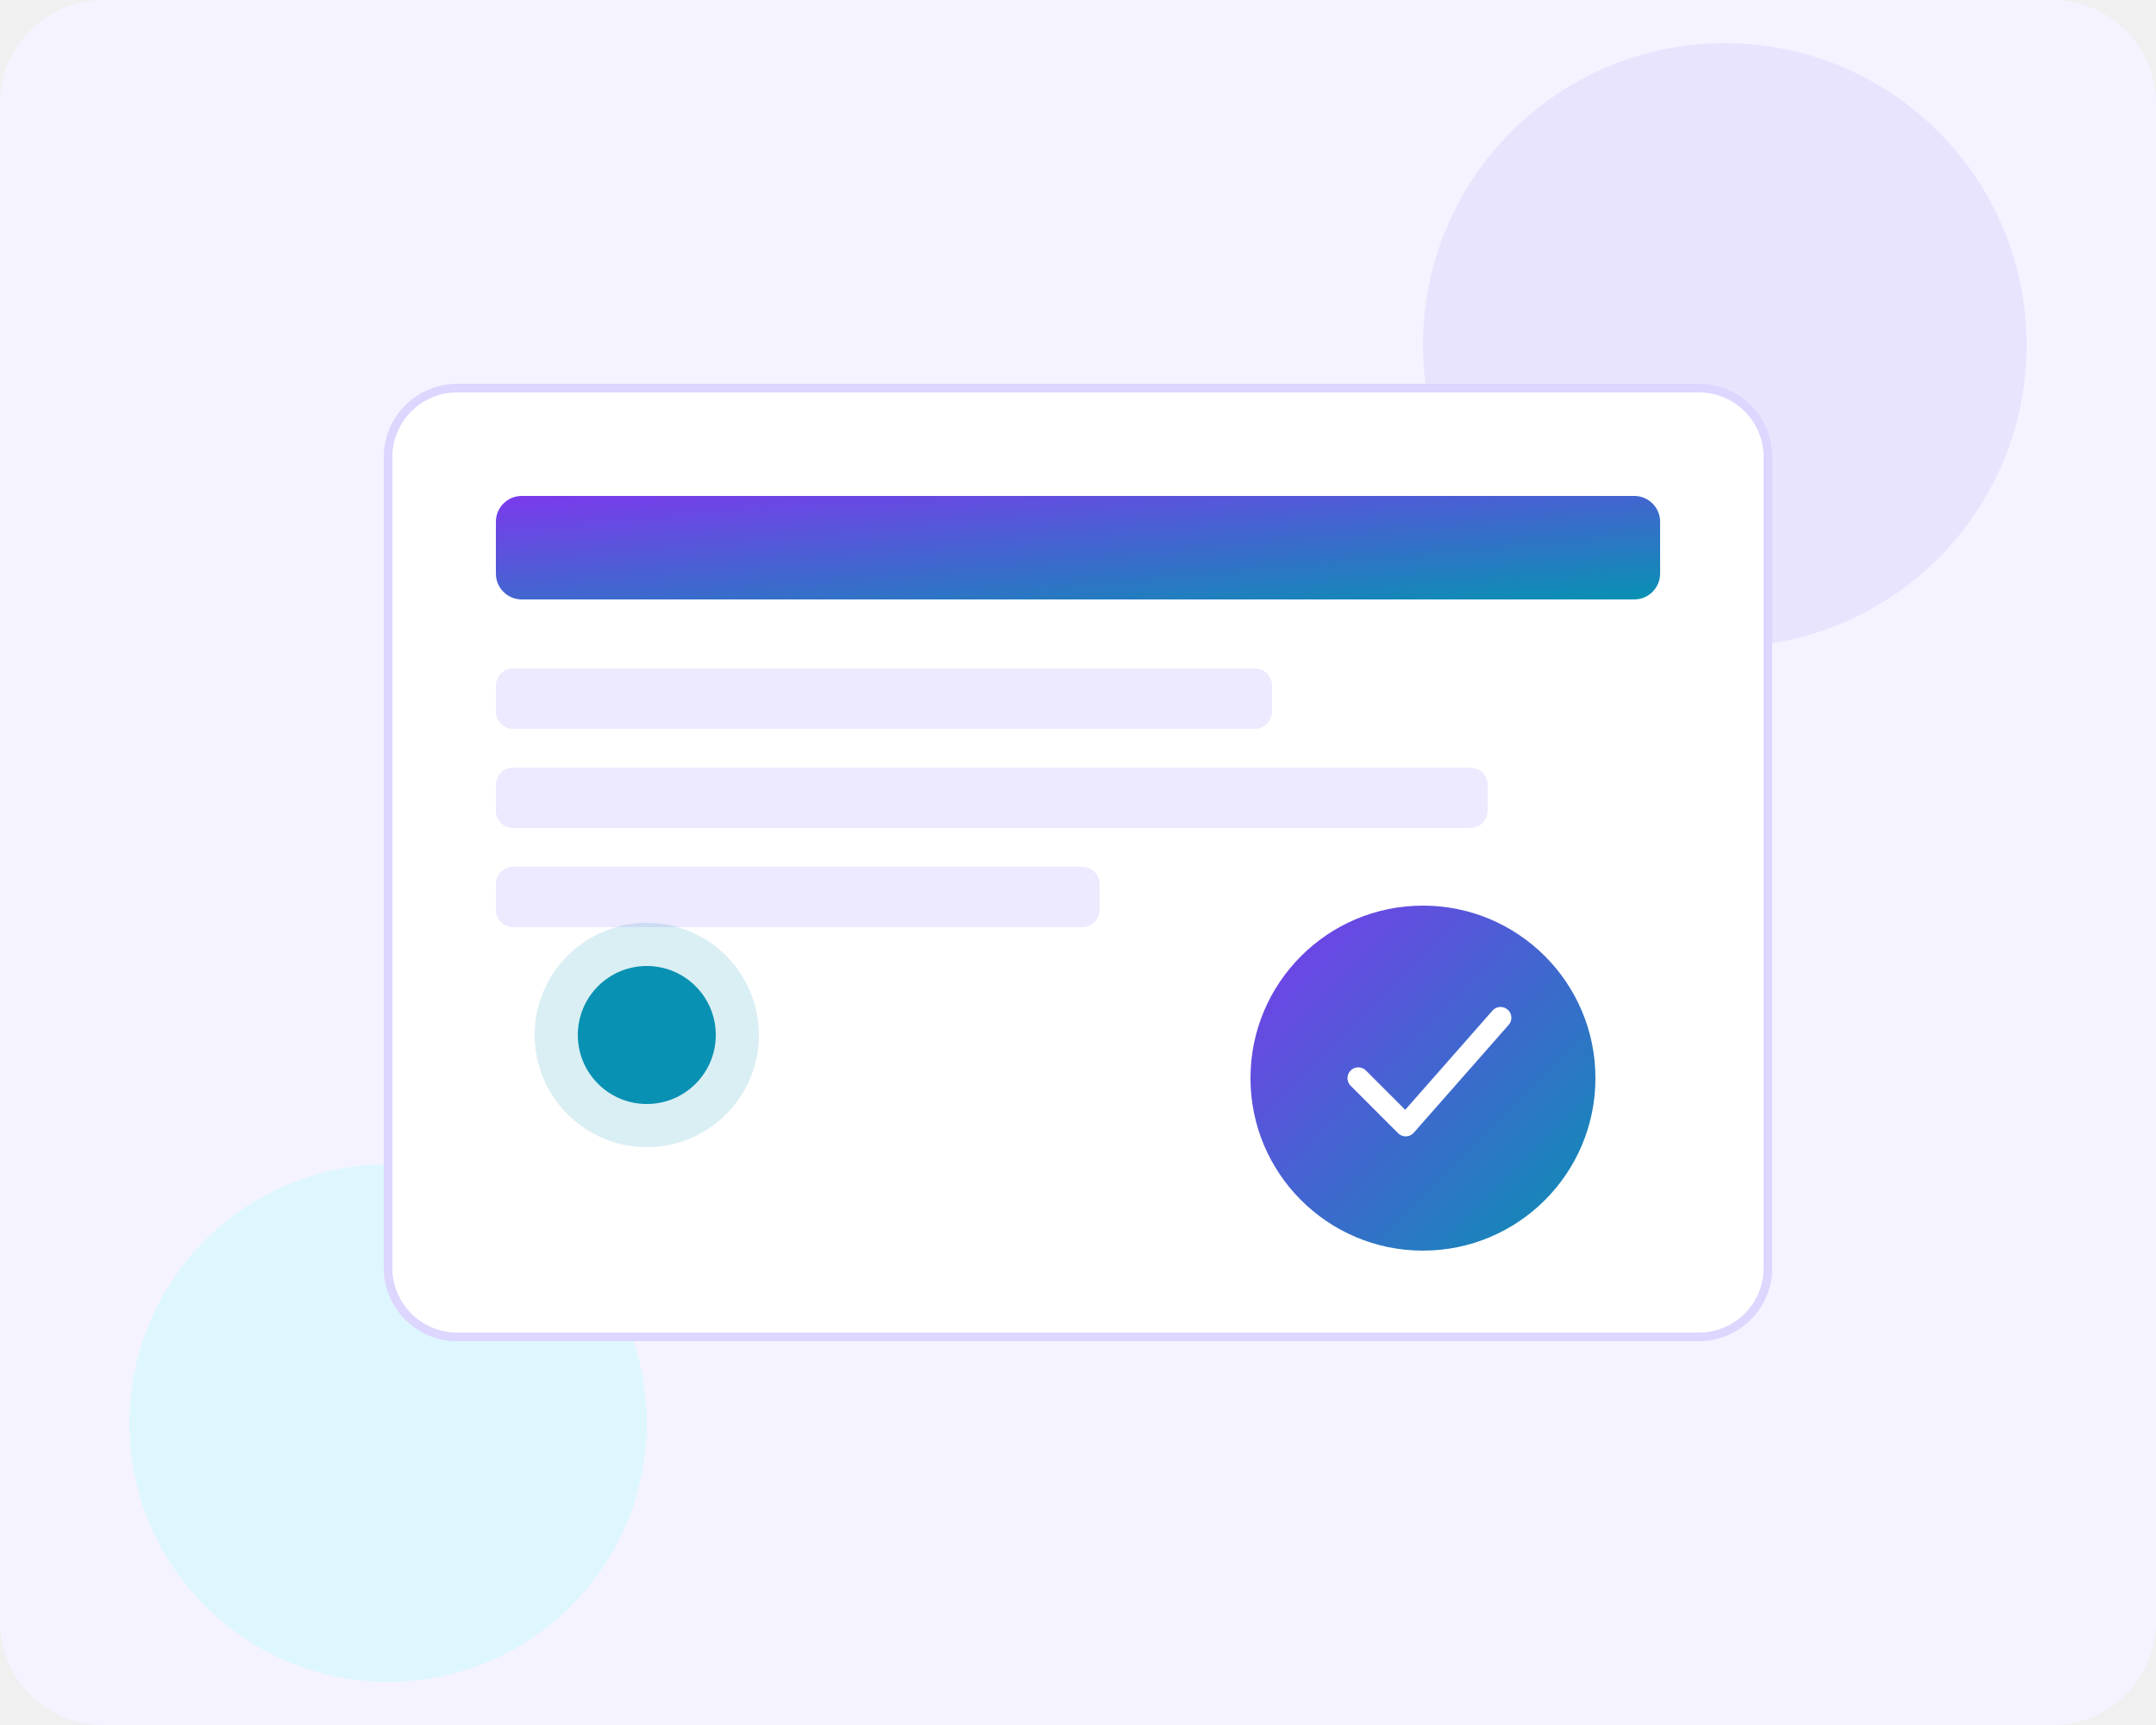
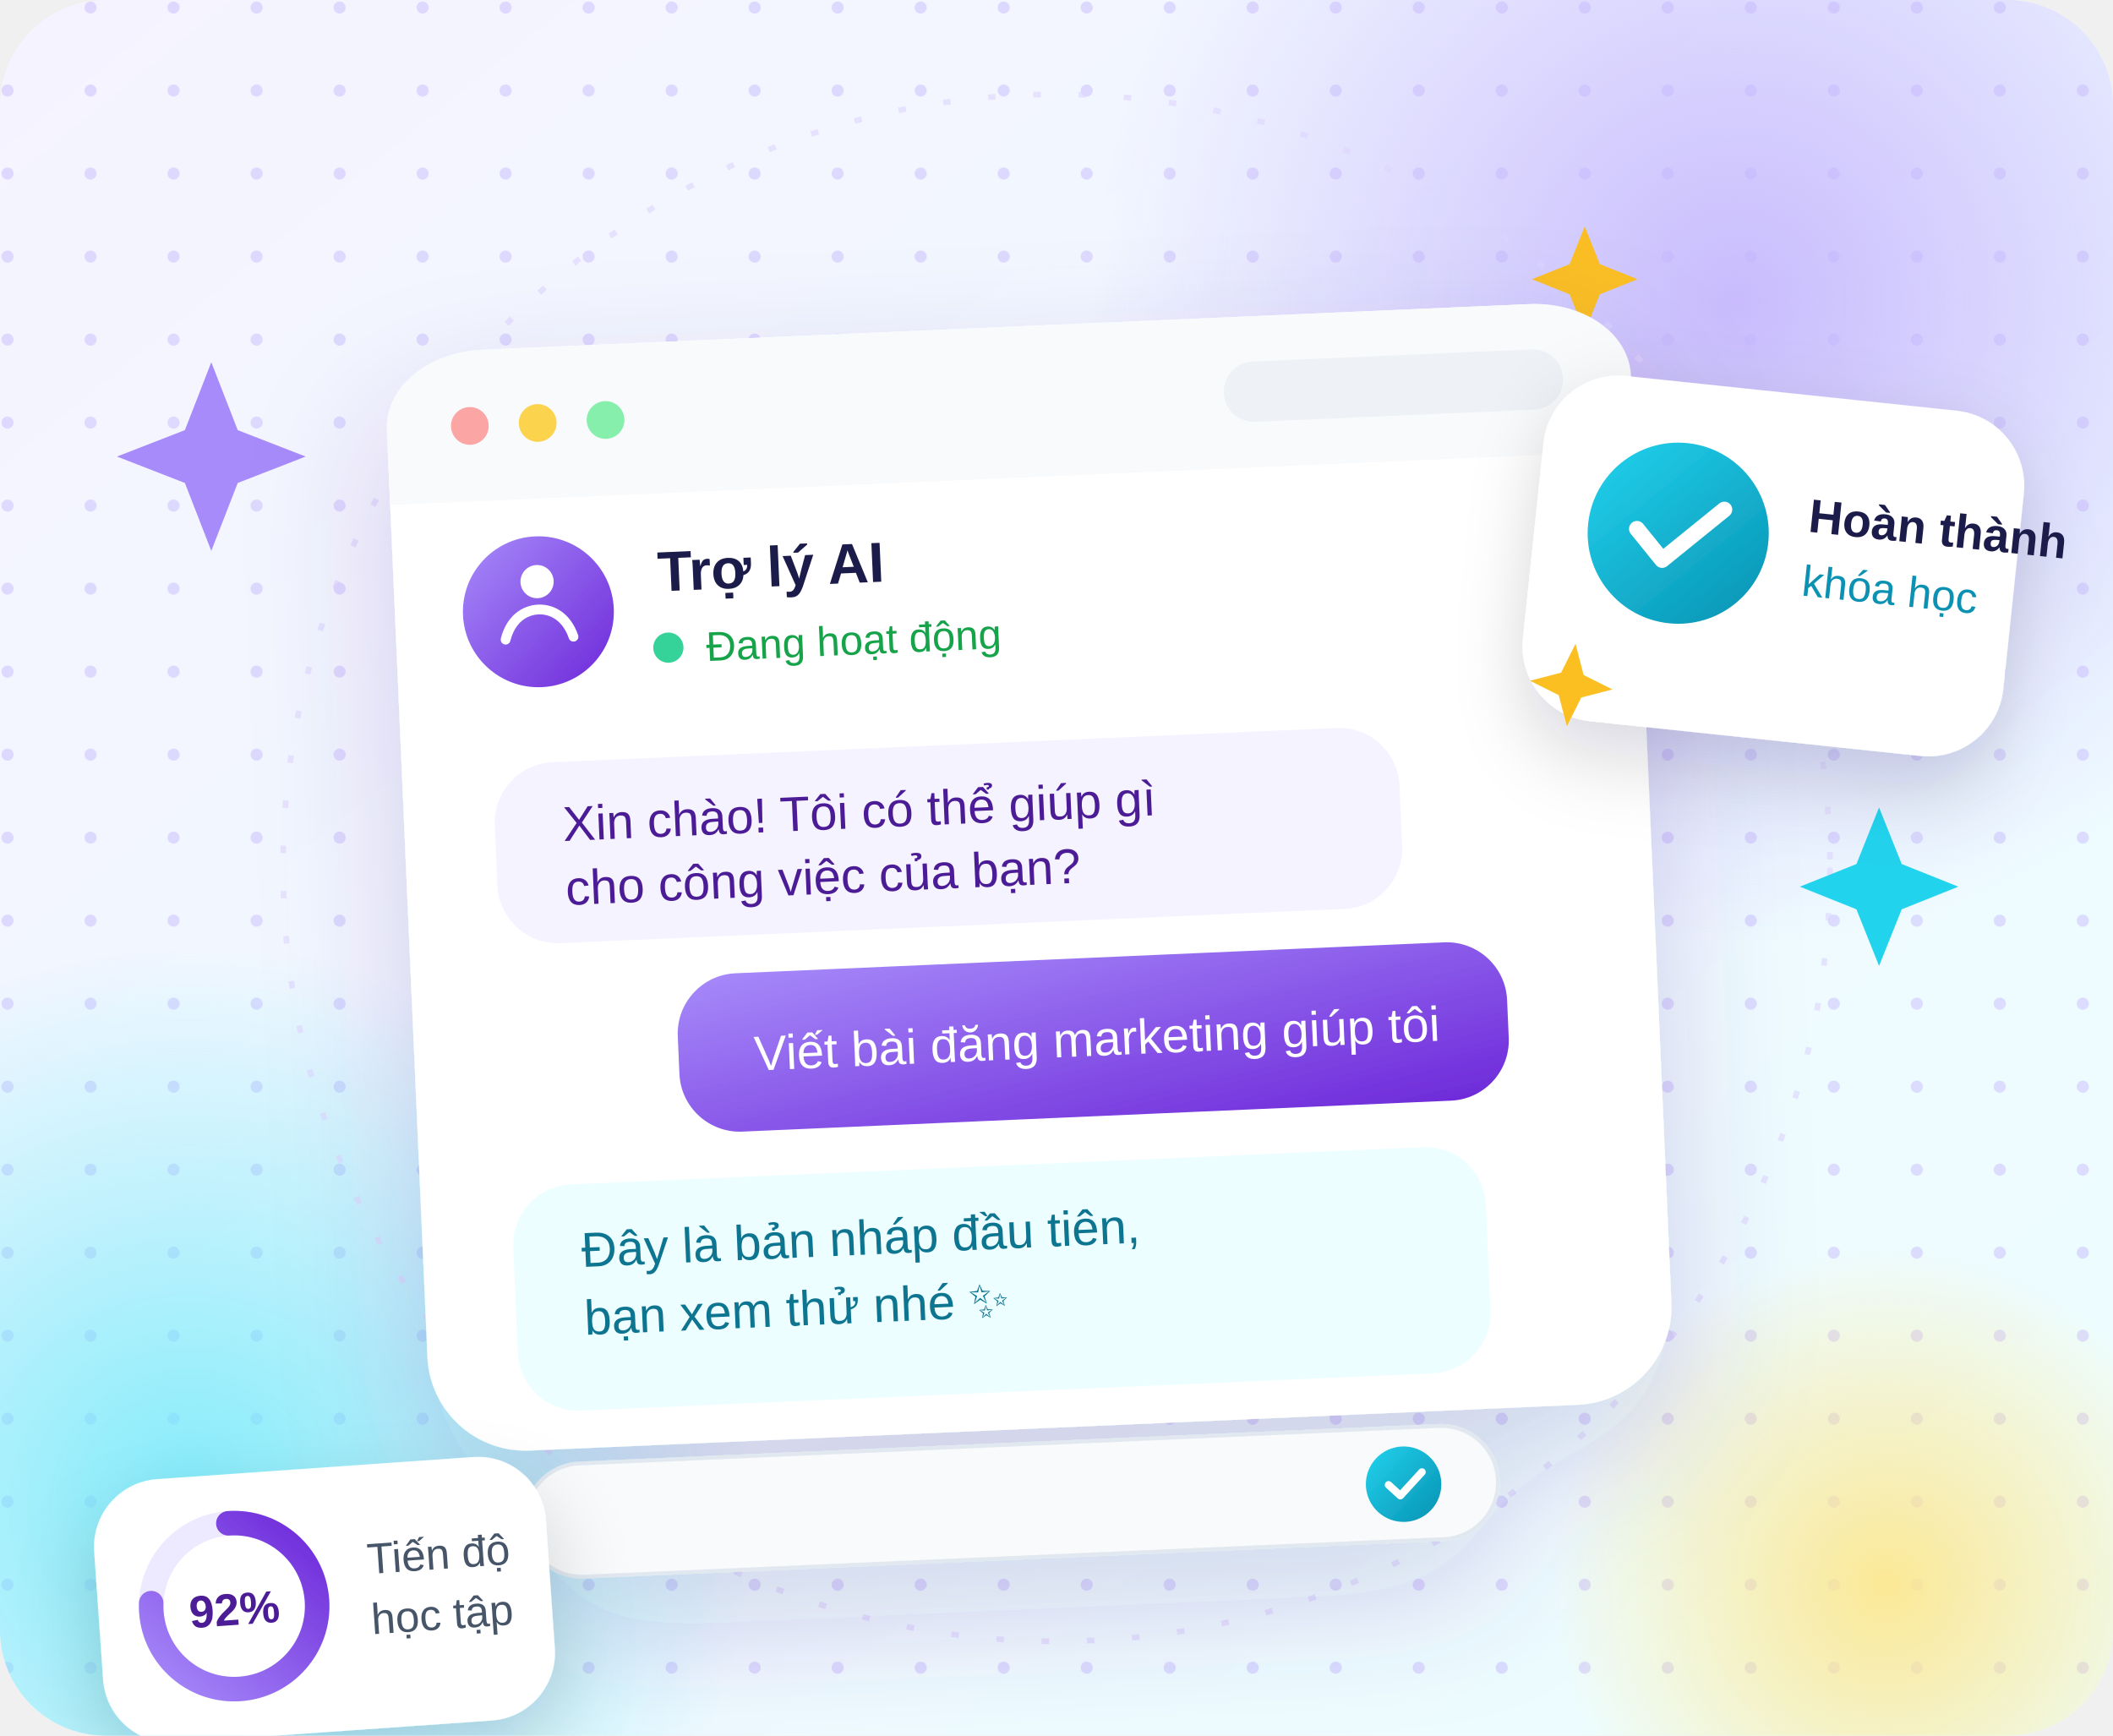
- <svg xmlns="http://www.w3.org/2000/svg" viewBox="0 0 500 400">
+ <svg xmlns="http://www.w3.org/2000/svg" viewBox="0 0 560 460">
  <defs>
-     <linearGradient id="hg" x1="0" y1="0" x2="1" y2="1">
-       <stop offset="0%" stop-color="#7C3AED" />
+     <linearGradient id="hg1" x1="0" y1="0" x2="1" y2="1">
+       <stop offset="0%" stop-color="#A78BFA" />
+       <stop offset="100%" stop-color="#6D28D9" />
+     </linearGradient>
+     <linearGradient id="hg2" x1="0" y1="0" x2="1" y2="1">
+       <stop offset="0%" stop-color="#22D3EE" />
      <stop offset="100%" stop-color="#0891B2" />
    </linearGradient>
+     <linearGradient id="bgGrad" x1="0" y1="0" x2="1" y2="1">
+       <stop offset="0%" stop-color="#F5F3FF" />
+       <stop offset="100%" stop-color="#ECFEFF" />
+     </linearGradient>
+     <radialGradient id="glowPurple" cx="50%" cy="50%" r="50%">
+       <stop offset="0%" stop-color="#C4B5FD" stop-opacity="0.9" />
+       <stop offset="100%" stop-color="#C4B5FD" stop-opacity="0" />
+     </radialGradient>
+     <radialGradient id="glowCyan" cx="50%" cy="50%" r="50%">
+       <stop offset="0%" stop-color="#67E8F9" stop-opacity="0.8" />
+       <stop offset="100%" stop-color="#67E8F9" stop-opacity="0" />
+     </radialGradient>
+     <radialGradient id="glowAmber" cx="50%" cy="50%" r="50%">
+       <stop offset="0%" stop-color="#FDE68A" stop-opacity="0.9" />
+       <stop offset="100%" stop-color="#FDE68A" stop-opacity="0" />
+     </radialGradient>
+     <filter id="soft" x="-40%" y="-40%" width="180%" height="180%">
+       <feDropShadow dx="0" dy="14" stdDeviation="18" flood-color="#4C1D95" flood-opacity="0.18" />
+     </filter>
+     <filter id="soft-sm" x="-60%" y="-60%" width="220%" height="220%">
+       <feDropShadow dx="0" dy="8" stdDeviation="10" flood-color="#0F172A" flood-opacity="0.16" />
+     </filter>
+     <pattern id="dots" width="22" height="22" patternUnits="userSpaceOnUse">
+       <circle cx="2" cy="2" r="1.6" fill="#C4B5FD" opacity="0.45" />
+     </pattern>
+     <clipPath id="frame">
+       <rect width="560" height="460" rx="28" />
+     </clipPath>
  </defs>
-   <rect width="500" height="400" rx="24" fill="#F5F3FF" />
-   <circle cx="400" cy="80" r="70" fill="#DDD6FE" opacity="0.5" />
-   <circle cx="90" cy="330" r="60" fill="#CFFAFE" opacity="0.6" />
-   <rect x="90" y="90" width="320" height="220" rx="16" fill="white" stroke="#DDD6FE" stroke-width="2" />
-   <rect x="115" y="115" width="270" height="24" rx="6" fill="url(#hg)" />
-   <rect x="115" y="155" width="180" height="14" rx="4" fill="#EDE9FE" />
-   <rect x="115" y="178" width="230" height="14" rx="4" fill="#EDE9FE" />
-   <rect x="115" y="201" width="140" height="14" rx="4" fill="#EDE9FE" />
-   <circle cx="330" cy="250" r="40" fill="url(#hg)" />
-   <path d="M315 250 L326 261 L348 236" stroke="white" stroke-width="5" fill="none" stroke-linecap="round" stroke-linejoin="round" />
-   <g transform="translate(150,240)">
-     <circle r="26" fill="#0891B2" opacity="0.15" />
-     <circle r="16" fill="#0891B2" />
+   <g clip-path="url(#frame)">
+     <rect width="560" height="460" fill="url(#bgGrad)" />
+     <rect width="560" height="460" fill="url(#dots)" />
+     <circle cx="460" cy="80" r="170" fill="url(#glowPurple)" />
+     <circle cx="50" cy="400" r="150" fill="url(#glowCyan)" />
+     <circle cx="500" cy="420" r="90" fill="url(#glowAmber)" />
+     <circle cx="280" cy="230" r="205" fill="none" stroke="#DDD6FE" stroke-width="1.5" opacity="0.6" stroke-dasharray="2 10" />
+     <path d="M56 96l7 18 18 7-18 7-7 18-7-18-18-7 18-7z" fill="#A78BFA" />
+     <path d="M498 214l6 15 15 6-15 6-6 15-6-15-15-6 15-6z" fill="#22D3EE" />
+     <path d="M420 60l4 10 10 4-10 4-4 10-4-10-10-4 10-4z" fill="#FBBF24" />
+     <g transform="rotate(-2.5 285 235)" filter="url(#soft)">
+       <rect x="108" y="86" width="330" height="292" rx="26" fill="#ffffff" />
+       <rect x="108" y="86" width="330" height="40" rx="26" fill="#F8FAFC" />
+       <rect x="108" y="106" width="330" height="20" fill="#F8FAFC" />
+       <circle cx="130" cy="106" r="5" fill="#FCA5A5" />
+       <circle cx="148" cy="106" r="5" fill="#FCD34D" />
+       <circle cx="166" cy="106" r="5" fill="#86EFAC" />
+       <rect x="330" y="98" width="90" height="16" rx="8" fill="#EEF2F7" />
+       <circle cx="146" cy="156" r="20" fill="url(#hg1)" />
+       <circle cx="146" cy="148" r="4.4" fill="#ffffff" />
+       <path d="M137 163c1.6-5.4 5.4-7.6 9-7.6s7.4 2.2 9 7.6" stroke="#ffffff" stroke-width="2.6" fill="none" stroke-linecap="round" />
+       <text x="178" y="152" font-family="Arial, sans-serif" font-size="15" font-weight="700" fill="#1E1B4B">Trợ lý AI</text>
+       <circle cx="180" cy="167" r="4" fill="#34D399" />
+       <text x="190" y="171" font-family="Arial, sans-serif" font-size="11" fill="#16A34A">Đang hoạt động</text>
+       <rect x="132" y="196" width="240" height="48" rx="16" fill="#F5F3FF" />
+       <text x="150" y="217" font-family="Arial, sans-serif" font-size="13" fill="#4C1D95">Xin chào! Tôi có thể giúp gì</text>
+       <text x="150" y="234" font-family="Arial, sans-serif" font-size="13" fill="#4C1D95">cho công việc của bạn?</text>
+       <rect x="178" y="254" width="220" height="42" rx="16" fill="url(#hg1)" />
+       <text x="198" y="280" font-family="Arial, sans-serif" font-size="13" fill="#ffffff">Viết bài đăng marketing giúp tôi</text>
+       <rect x="132" y="308" width="258" height="60" rx="16" fill="#ECFEFF" />
+       <text x="150" y="330" font-family="Arial, sans-serif" font-size="13" fill="#0E7490">Đây là bản nháp đầu tiên,</text>
+       <text x="150" y="348" font-family="Arial, sans-serif" font-size="13" fill="#0E7490">bạn xem thử nhé ✨</text>
+       <rect x="132" y="382" width="258" height="30" rx="15" fill="#F8FAFC" stroke="#E2E8F0" />
+       <circle cx="365" cy="397" r="10" fill="url(#hg2)" />
+       <path d="M361 397l3 3 6-6" stroke="#fff" stroke-width="2" fill="none" stroke-linecap="round" stroke-linejoin="round" />
+     </g>
+     <g transform="rotate(6 470 150)" filter="url(#soft-sm)">
+       <rect x="406" y="104" width="128" height="92" rx="20" fill="#ffffff" />
+       <circle cx="444" cy="144" r="24" fill="url(#hg2)" />
+       <path d="M433 144l7.5 7.5 15-15" stroke="#ffffff" stroke-width="4.2" fill="none" stroke-linecap="round" stroke-linejoin="round" />
+       <text x="478" y="140" font-family="Arial, sans-serif" font-size="12.5" font-weight="700" fill="#1E1B4B">Hoàn thành</text>
+       <text x="478" y="157" font-family="Arial, sans-serif" font-size="11.5" fill="#0891B2">khóa học</text>
+       <path d="M420 176l3 8 8 3-8 3-3 8-3-8-8-3 8-3z" fill="#FBBF24" />
+     </g>
+     <g transform="rotate(-4 86 424)" filter="url(#soft-sm)">
+       <rect x="26" y="389" width="120" height="70" rx="18" fill="#ffffff" />
+       <circle cx="62" cy="424" r="22" fill="none" stroke="#EDE9FE" stroke-width="6.5" />
+       <circle cx="62" cy="424" r="22" fill="none" stroke="url(#hg1)" stroke-width="6.5" stroke-linecap="round" stroke-dasharray="106 138" transform="rotate(-90 62 424)" />
+       <text x="62" y="429" font-family="Arial, sans-serif" font-size="12" font-weight="700" fill="#4C1D95" text-anchor="middle">92%</text>
+       <text x="98" y="418" font-family="Arial, sans-serif" font-size="11.5" fill="#475569">Tiến độ</text>
+       <text x="98" y="434" font-family="Arial, sans-serif" font-size="11.5" fill="#475569">học tập</text>
+     </g>
  </g>
</svg>
